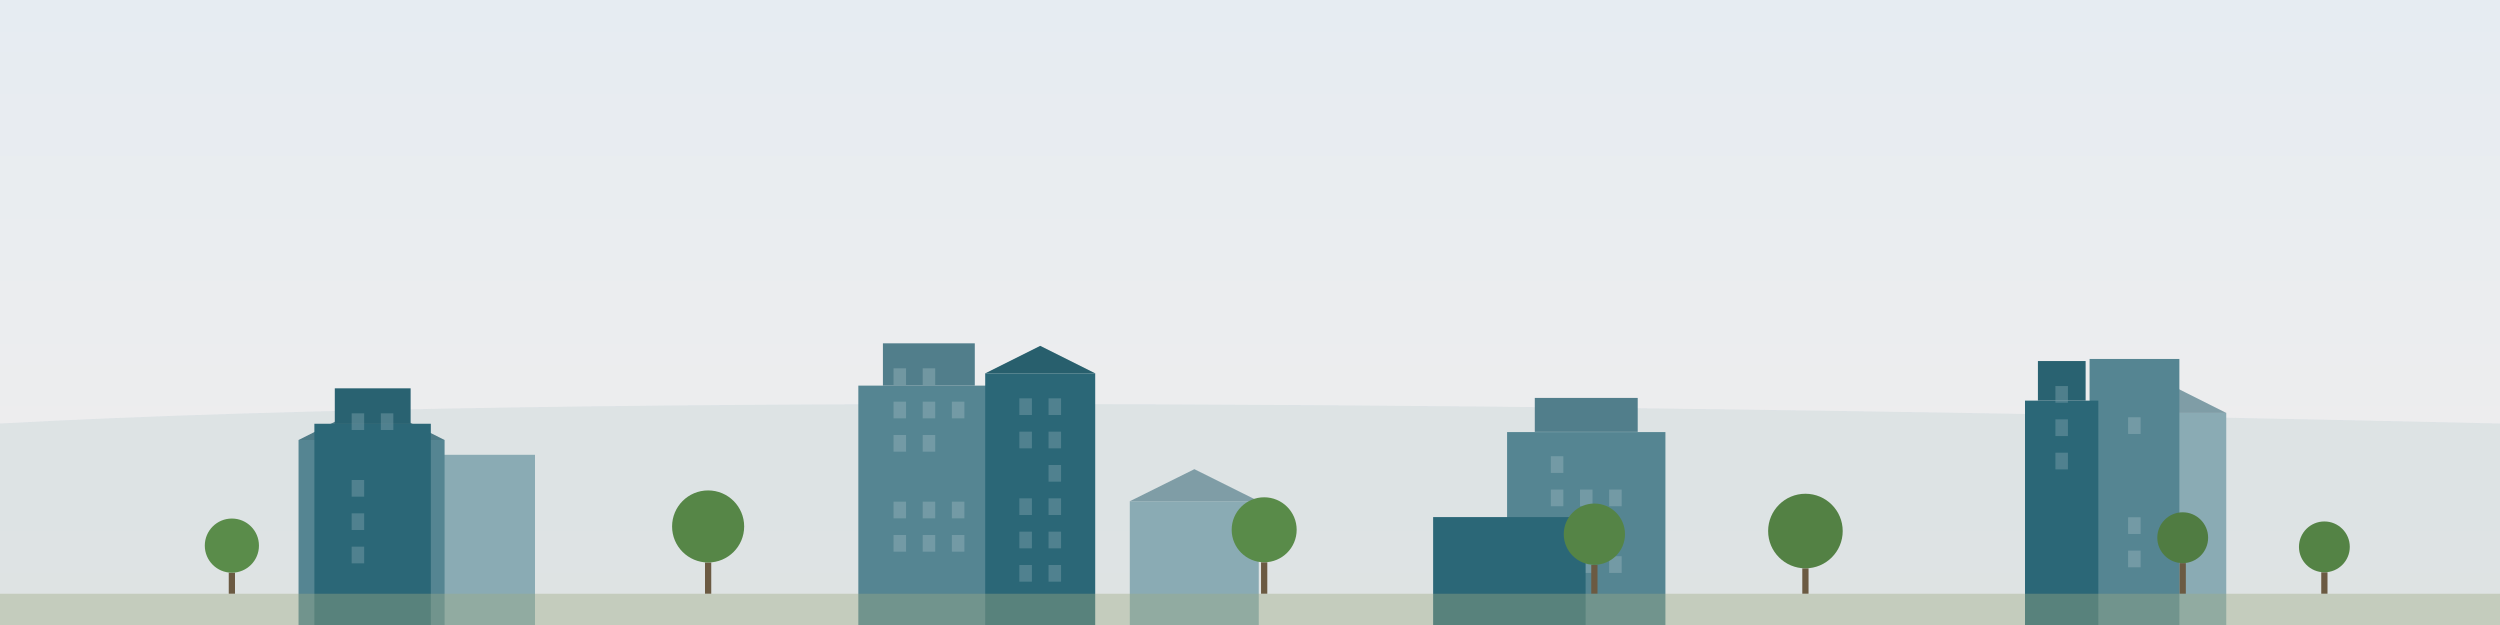
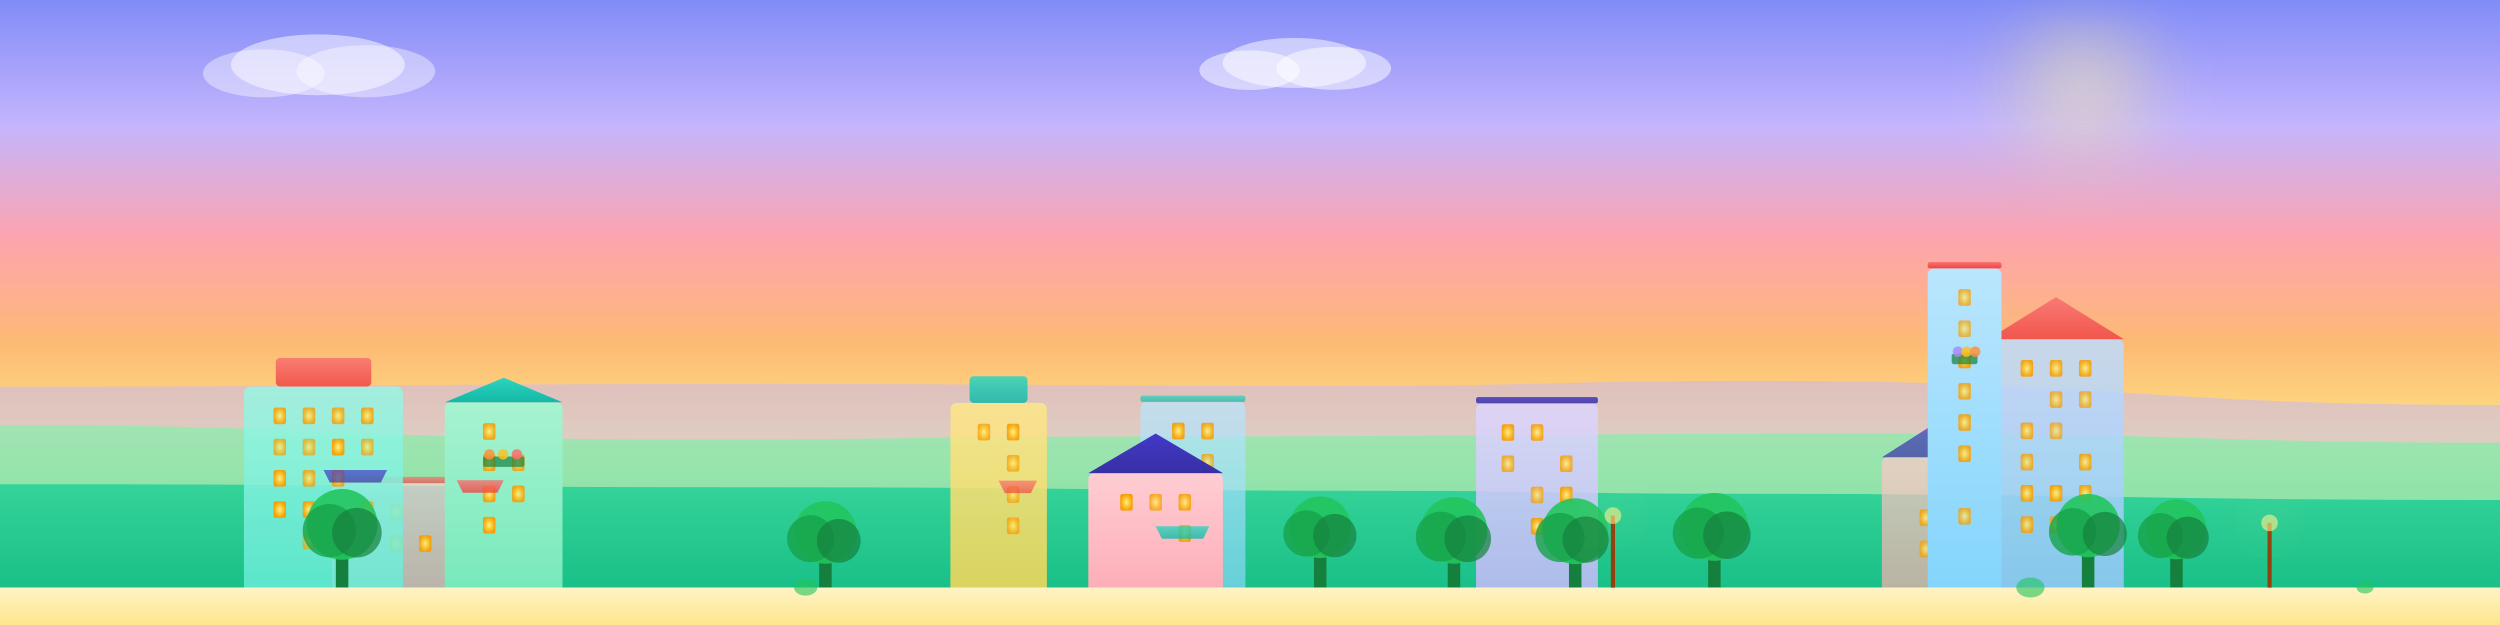
<svg xmlns="http://www.w3.org/2000/svg" viewBox="0 0 1200 300" width="1200" height="300">
  <defs>
    <linearGradient id="skyGrad" x1="0" y1="0" x2="0" y2="1">
-       <stop offset="0%" stop-color="#e6ecf2" />
-       <stop offset="100%" stop-color="#f0eeec" />
-     </linearGradient>
+       <stop offset="0%" stop-color="#818cf8" />
+       <stop offset="20%" stop-color="#c4b5fd" />
+       <stop offset="38%" stop-color="#fda4af" />
+       <stop offset="55%" stop-color="#fdba74" />
+       <stop offset="75%" stop-color="#fef08a" />
+       <stop offset="100%" stop-color="#fef9c3" />
+     </linearGradient>
+     <linearGradient id="bldg_coral" x1="0" y1="0" x2="0" y2="1">
+       <stop offset="0%" stop-color="#fecaca" />
+       <stop offset="100%" stop-color="#fca5a5" />
+     </linearGradient>
+     <linearGradient id="bldg_teal" x1="0" y1="0" x2="0" y2="1">
+       <stop offset="0%" stop-color="#99f6e4" />
+       <stop offset="100%" stop-color="#5eead4" />
+     </linearGradient>
+     <linearGradient id="bldg_amber" x1="0" y1="0" x2="0" y2="1">
+       <stop offset="0%" stop-color="#fde68a" />
+       <stop offset="100%" stop-color="#fcd34d" />
+     </linearGradient>
+     <linearGradient id="bldg_lavender" x1="0" y1="0" x2="0" y2="1">
+       <stop offset="0%" stop-color="#ddd6fe" />
+       <stop offset="100%" stop-color="#c4b5fd" />
+     </linearGradient>
+     <linearGradient id="bldg_blue" x1="0" y1="0" x2="0" y2="1">
+       <stop offset="0%" stop-color="#bfdbfe" />
+       <stop offset="100%" stop-color="#93c5fd" />
+     </linearGradient>
+     <linearGradient id="bldg_mint" x1="0" y1="0" x2="0" y2="1">
+       <stop offset="0%" stop-color="#a7f3d0" />
+       <stop offset="100%" stop-color="#6ee7b7" />
+     </linearGradient>
+     <linearGradient id="bldg_rose" x1="0" y1="0" x2="0" y2="1">
+       <stop offset="0%" stop-color="#fecdd3" />
+       <stop offset="100%" stop-color="#fda4af" />
+     </linearGradient>
+     <linearGradient id="bldg_sky" x1="0" y1="0" x2="0" y2="1">
+       <stop offset="0%" stop-color="#bae6fd" />
+       <stop offset="100%" stop-color="#7dd3fc" />
+     </linearGradient>
+     <linearGradient id="roof_navyRoof" x1="0" y1="0" x2="0" y2="1">
+       <stop offset="0%" stop-color="#4338ca" />
+       <stop offset="100%" stop-color="#3730a3" />
+     </linearGradient>
+     <linearGradient id="roof_coralRoof" x1="0" y1="0" x2="0" y2="1">
+       <stop offset="0%" stop-color="#f87171" />
+       <stop offset="100%" stop-color="#ef4444" />
+     </linearGradient>
+     <linearGradient id="roof_tealRoof" x1="0" y1="0" x2="0" y2="1">
+       <stop offset="0%" stop-color="#2dd4bf" />
+       <stop offset="100%" stop-color="#14b8a6" />
+     </linearGradient>
+     <radialGradient id="windowGlow" cx="50%" cy="50%" r="50%">
+       <stop offset="0%" stop-color="#fef08a" />
+       <stop offset="60%" stop-color="#fbbf24" />
+       <stop offset="100%" stop-color="#f59e0b" />
+     </radialGradient>
+     <linearGradient id="hillFar" x1="0" y1="0" x2="0" y2="1">
+       <stop offset="0%" stop-color="#c4b5fd" />
+       <stop offset="100%" stop-color="#a5b4fc" />
+     </linearGradient>
+     <linearGradient id="hillMid" x1="0" y1="0" x2="0" y2="1">
+       <stop offset="0%" stop-color="#86efac" />
+       <stop offset="100%" stop-color="#4ade80" />
+     </linearGradient>
+     <linearGradient id="hillNear" x1="0" y1="0" x2="0" y2="1">
+       <stop offset="0%" stop-color="#34d399" />
+       <stop offset="100%" stop-color="#10b981" />
+     </linearGradient>
+     <linearGradient id="hillDesertFar" x1="0" y1="0" x2="0" y2="1">
+       <stop offset="0%" stop-color="#fde68a" />
+       <stop offset="100%" stop-color="#fcd34d" />
+     </linearGradient>
+     <linearGradient id="hillDesertMid" x1="0" y1="0" x2="0" y2="1">
+       <stop offset="0%" stop-color="#fcd34d" />
+       <stop offset="100%" stop-color="#fbbf24" />
+     </linearGradient>
+     <linearGradient id="hillDesertNear" x1="0" y1="0" x2="0" y2="1">
+       <stop offset="0%" stop-color="#fbbf24" />
+       <stop offset="100%" stop-color="#f59e0b" />
+     </linearGradient>
+     <linearGradient id="groundGrad" x1="0" y1="0" x2="0" y2="1">
+       <stop offset="0%" stop-color="#fef3c7" />
+       <stop offset="100%" stop-color="#fde68a" />
+     </linearGradient>
+     <linearGradient id="waterGrad" x1="0" y1="0" x2="0" y2="1">
+       <stop offset="0%" stop-color="#bfdbfe" />
+       <stop offset="100%" stop-color="#93c5fd" />
+     </linearGradient>
+     <filter id="softGlow" x="-50%" y="-50%" width="200%" height="200%">
+       <feGaussianBlur in="SourceGraphic" stdDeviation="12" />
+     </filter>
  </defs>
  <rect width="1200" height="300" fill="url(#skyGrad)" />
-   <path d="M0 300 L0 203.3 C279.2 188.1, 788.2 193.9, 1200 203.3 L1200 300 Z" fill="#aac2c9" opacity="0.25" />
-   <rect x="188.3" y="218.3" width="68.5" height="81.7" fill="#8aabb4" />
-   <rect x="542.3" y="240.6" width="61.9" height="59.4" fill="#8aabb4" />
-   <polygon points="542.3,240.6 573.3,225.2 604.2,240.6" fill="#7f9da6" />
-   <rect x="998.3" y="198.2" width="70.3" height="101.8" fill="#8aabb4" />
-   <polygon points="998.3,198.2 1033.5,180.6 1068.6,198.2" fill="#7f9da6" />
-   <rect x="143.3" y="211.2" width="70.1" height="88.8" fill="#558592" />
-   <polygon points="143.3,211.2 178.3,193.6 213.4,211.2" fill="#4e7a86" />
-   <rect x="175.3" y="223.2" width="6" height="8" fill="#91b0b8" opacity="0.5" />
-   <rect x="175.3" y="239.2" width="6" height="8" fill="#91b0b8" opacity="0.5" />
-   <rect x="189.3" y="239.2" width="6" height="8" fill="#91b0b8" opacity="0.5" />
-   <rect x="175.3" y="255.2" width="6" height="8" fill="#91b0b8" opacity="0.5" />
-   <rect x="161.3" y="271.2" width="6" height="8" fill="#91b0b8" opacity="0.5" />
-   <rect x="175.3" y="271.2" width="6" height="8" fill="#91b0b8" opacity="0.5" />
-   <rect x="189.3" y="271.2" width="6" height="8" fill="#91b0b8" opacity="0.5" />
-   <rect x="412.0" y="185.1" width="67.8" height="114.9" fill="#558592" />
-   <rect x="423.8" y="164.8" width="44.1" height="20.3" fill="#517e8b" />
-   <rect x="428.9" y="176.8" width="6" height="8" fill="#91b0b8" opacity="0.5" />
-   <rect x="442.9" y="176.8" width="6" height="8" fill="#91b0b8" opacity="0.5" />
-   <rect x="428.9" y="192.8" width="6" height="8" fill="#91b0b8" opacity="0.5" />
-   <rect x="442.9" y="192.8" width="6" height="8" fill="#91b0b8" opacity="0.5" />
-   <rect x="456.9" y="192.8" width="6" height="8" fill="#91b0b8" opacity="0.5" />
-   <rect x="428.9" y="208.8" width="6" height="8" fill="#91b0b8" opacity="0.5" />
-   <rect x="442.9" y="208.8" width="6" height="8" fill="#91b0b8" opacity="0.5" />
-   <rect x="428.9" y="240.8" width="6" height="8" fill="#91b0b8" opacity="0.5" />
-   <rect x="442.9" y="240.8" width="6" height="8" fill="#91b0b8" opacity="0.5" />
-   <rect x="456.9" y="240.8" width="6" height="8" fill="#91b0b8" opacity="0.5" />
-   <rect x="428.9" y="256.8" width="6" height="8" fill="#91b0b8" opacity="0.5" />
-   <rect x="442.9" y="256.8" width="6" height="8" fill="#91b0b8" opacity="0.5" />
-   <rect x="456.9" y="256.8" width="6" height="8" fill="#91b0b8" opacity="0.5" />
-   <rect x="723.4" y="207.4" width="76.0" height="92.6" fill="#558592" />
-   <rect x="736.7" y="191.0" width="49.4" height="16.3" fill="#517e8b" />
-   <rect x="744.4" y="219.0" width="6" height="8" fill="#91b0b8" opacity="0.5" />
-   <rect x="744.4" y="235.0" width="6" height="8" fill="#91b0b8" opacity="0.5" />
-   <rect x="758.4" y="235.0" width="6" height="8" fill="#91b0b8" opacity="0.5" />
-   <rect x="772.4" y="235.0" width="6" height="8" fill="#91b0b8" opacity="0.5" />
-   <rect x="744.4" y="251.0" width="6" height="8" fill="#91b0b8" opacity="0.5" />
-   <rect x="772.4" y="251.0" width="6" height="8" fill="#91b0b8" opacity="0.5" />
-   <rect x="744.4" y="267.0" width="6" height="8" fill="#91b0b8" opacity="0.5" />
-   <rect x="758.4" y="267.0" width="6" height="8" fill="#91b0b8" opacity="0.5" />
-   <rect x="772.4" y="267.0" width="6" height="8" fill="#91b0b8" opacity="0.5" />
-   <rect x="1003.0" y="172.3" width="43.1" height="127.7" fill="#558592" />
-   <rect x="1021.5" y="200.3" width="6" height="8" fill="#91b0b8" opacity="0.5" />
-   <rect x="1021.5" y="248.3" width="6" height="8" fill="#91b0b8" opacity="0.5" />
-   <rect x="1021.5" y="264.3" width="6" height="8" fill="#91b0b8" opacity="0.5" />
-   <rect x="150.9" y="203.4" width="55.9" height="96.6" fill="#2b6777" />
-   <rect x="160.7" y="186.4" width="36.4" height="17.0" fill="#296271" />
-   <rect x="168.8" y="198.4" width="6" height="8" fill="#759ca7" opacity="0.5" />
-   <rect x="182.8" y="198.4" width="6" height="8" fill="#759ca7" opacity="0.5" />
-   <rect x="168.8" y="230.4" width="6" height="8" fill="#759ca7" opacity="0.5" />
-   <rect x="168.8" y="246.4" width="6" height="8" fill="#759ca7" opacity="0.5" />
-   <rect x="168.8" y="262.4" width="6" height="8" fill="#759ca7" opacity="0.5" />
-   <rect x="472.9" y="179.2" width="52.8" height="120.8" fill="#2b6777" />
-   <polygon points="472.9,179.2 499.3,166.0 525.7,179.2" fill="#285f6d" />
-   <rect x="489.3" y="191.2" width="6" height="8" fill="#759ca7" opacity="0.5" />
-   <rect x="503.3" y="191.2" width="6" height="8" fill="#759ca7" opacity="0.5" />
-   <rect x="489.3" y="207.2" width="6" height="8" fill="#759ca7" opacity="0.5" />
-   <rect x="503.3" y="207.2" width="6" height="8" fill="#759ca7" opacity="0.5" />
-   <rect x="503.3" y="223.2" width="6" height="8" fill="#759ca7" opacity="0.5" />
-   <rect x="489.3" y="239.2" width="6" height="8" fill="#759ca7" opacity="0.5" />
-   <rect x="503.3" y="239.2" width="6" height="8" fill="#759ca7" opacity="0.5" />
-   <rect x="489.3" y="255.2" width="6" height="8" fill="#759ca7" opacity="0.5" />
-   <rect x="503.3" y="255.2" width="6" height="8" fill="#759ca7" opacity="0.5" />
-   <rect x="489.3" y="271.2" width="6" height="8" fill="#759ca7" opacity="0.5" />
-   <rect x="503.3" y="271.2" width="6" height="8" fill="#759ca7" opacity="0.5" />
-   <rect x="687.9" y="248.2" width="73.2" height="51.8" fill="#2b6777" />
-   <rect x="972.0" y="192.3" width="35.2" height="107.7" fill="#2b6777" />
-   <rect x="978.2" y="173.3" width="22.9" height="19.0" fill="#296271" />
-   <rect x="986.6" y="185.3" width="6" height="8" fill="#759ca7" opacity="0.5" />
-   <rect x="986.6" y="201.3" width="6" height="8" fill="#759ca7" opacity="0.5" />
-   <rect x="986.6" y="217.3" width="6" height="8" fill="#759ca7" opacity="0.5" />
-   <line x1="339.9" y1="285.0" x2="339.9" y2="270.0" stroke="#6b5a42" stroke-width="3" />
-   <circle cx="339.9" cy="252.7" r="17.3" fill="#568647" />
-   <line x1="606.8" y1="285.0" x2="606.8" y2="269.9" stroke="#6b5a42" stroke-width="3" />
-   <circle cx="606.8" cy="254.3" r="15.6" fill="#598b49" />
-   <line x1="866.6" y1="285.0" x2="866.6" y2="272.8" stroke="#6b5a42" stroke-width="3" />
-   <circle cx="866.6" cy="254.9" r="17.9" fill="#538144" />
-   <line x1="1047.7" y1="285.0" x2="1047.7" y2="270.3" stroke="#6b5a42" stroke-width="3" />
-   <circle cx="1047.7" cy="258.1" r="12.2" fill="#507c42" />
-   <line x1="1115.7" y1="285.0" x2="1115.7" y2="274.7" stroke="#6b5a42" stroke-width="3" />
-   <circle cx="1115.7" cy="262.5" r="12.2" fill="#548345" />
-   <line x1="111.3" y1="285.0" x2="111.3" y2="274.9" stroke="#6b5a42" stroke-width="3" />
-   <circle cx="111.3" cy="261.9" r="13.0" fill="#5a8c4a" />
-   <line x1="765.3" y1="285.0" x2="765.3" y2="271.1" stroke="#6b5a42" stroke-width="3" />
-   <circle cx="765.3" cy="256.4" r="14.7" fill="#558446" />
-   <rect x="0" y="285" width="1200" height="15" fill="#9aaa85" opacity="0.4" />
+   <circle cx="999.6" cy="41.2" r="45" fill="#fef08a" opacity="0.12" filter="url(#softGlow)" />
+   <circle cx="999.6" cy="41.2" r="30" fill="#fde68a" opacity="0.18" filter="url(#softGlow)" />
+   <circle cx="999.6" cy="41.2" r="16" fill="#fef9c3" opacity="0.25" filter="url(#softGlow)" />
+   <ellipse cx="152.6" cy="31.1" rx="41.7" ry="14.6" fill="white" opacity="0.5" />
+   <ellipse cx="126.6" cy="35.2" rx="29.2" ry="11.5" fill="white" opacity="0.4" />
+   <ellipse cx="175.6" cy="34.2" rx="33.3" ry="12.5" fill="white" opacity="0.4" />
+   <ellipse cx="621.3" cy="30.2" rx="34.4" ry="12.0" fill="white" opacity="0.5" />
+   <ellipse cx="599.8" cy="33.7" rx="24.1" ry="9.5" fill="white" opacity="0.5" />
+   <ellipse cx="640.2" cy="32.8" rx="27.5" ry="10.3" fill="white" opacity="0.5" />
+   <path d="M0 300 L0.0 185.6 C185.2 185.6, 185.2 184.3, 370.4 184.3 C506.2 184.3, 506.2 185.3, 642.1 185.3 C742.8 185.3, 742.8 182.8, 843.5 182.8 C1021.7 182.8, 1021.7 194.4, 1200.0 194.4 L1200 300 Z" fill="url(#hillFar)" opacity="0.5" />
+   <path d="M0 300 L0.0 204.1 C166.6 204.1, 166.6 211.0, 333.2 211.0 C442.6 211.0, 442.6 209.5, 552.1 209.5 C731.0 209.5, 731.0 208.1, 909.9 208.1 C1055.0 208.1, 1055.0 212.5, 1200.0 212.5 L1200 300 Z" fill="url(#hillMid)" opacity="0.7" />
+   <path d="M0 300 L0.0 232.4 C186.7 232.4, 186.7 233.9, 373.4 233.9 C521.2 233.9, 521.2 235.6, 669.0 235.6 C748.6 235.6, 748.6 237.0, 828.2 237.0 C1014.1 237.0, 1014.1 240.0, 1200.0 240.0 L1200 300 Z" fill="url(#hillNear)" opacity="1" />
+   <rect x="159.3" y="231.9" width="75.8" height="68.1" rx="3" fill="url(#bldg_rose)" opacity="0.7" />
+   <rect x="159.3" y="228.9" width="75.8" height="3" rx="1" fill="url(#roof_coralRoof)" opacity="0.7" />
+   <rect x="173.1" y="241.9" width="6" height="8" rx="1" fill="url(#windowGlow)" opacity="0.992" />
+   <rect x="187.1" y="241.9" width="6" height="8" rx="1" fill="url(#windowGlow)" opacity="0.709" />
+   <rect x="173.1" y="256.9" width="6" height="8" rx="1" fill="url(#windowGlow)" opacity="0.786" />
+   <rect x="187.1" y="256.9" width="6" height="8" rx="1" fill="url(#windowGlow)" opacity="0.883" />
+   <rect x="201.1" y="256.9" width="6" height="8" rx="1" fill="url(#windowGlow)" opacity="0.957" />
+   <rect x="215.1" y="256.9" width="6" height="8" rx="1" fill="url(#windowGlow)" opacity="0.725" />
+   <rect x="547.4" y="192.9" width="50.4" height="107.1" rx="3" fill="url(#bldg_sky)" opacity="0.7" />
+   <rect x="547.4" y="189.9" width="50.4" height="3" rx="1" fill="url(#roof_tealRoof)" opacity="0.7" />
+   <rect x="562.6" y="202.9" width="6" height="8" rx="1" fill="url(#windowGlow)" opacity="0.947" />
+   <rect x="576.6" y="202.9" width="6" height="8" rx="1" fill="url(#windowGlow)" opacity="0.896" />
+   <rect x="562.6" y="217.9" width="6" height="8" rx="1" fill="url(#windowGlow)" opacity="0.993" />
+   <rect x="576.6" y="217.9" width="6" height="8" rx="1" fill="url(#windowGlow)" opacity="0.739" />
+   <rect x="562.6" y="232.9" width="6" height="8" rx="1" fill="url(#windowGlow)" opacity="0.985" />
+   <rect x="576.6" y="232.9" width="6" height="8" rx="1" fill="url(#windowGlow)" opacity="0.925" />
+   <rect x="562.6" y="247.9" width="6" height="8" rx="1" fill="url(#windowGlow)" opacity="0.71" />
+   <rect x="576.6" y="247.9" width="6" height="8" rx="1" fill="url(#windowGlow)" opacity="0.827" />
+   <rect x="903.3" y="219.5" width="56.1" height="80.5" rx="3" fill="url(#bldg_coral)" opacity="0.7" />
+   <polygon points="903.3,219.5 931.4,201.6 959.4,219.5" fill="url(#roof_navyRoof)" opacity="0.7" />
+   <rect x="935.4" y="229.5" width="6" height="8" rx="1" fill="url(#windowGlow)" opacity="0.731" />
+   <rect x="921.4" y="244.5" width="6" height="8" rx="1" fill="url(#windowGlow)" opacity="0.806" />
+   <rect x="935.4" y="244.5" width="6" height="8" rx="1" fill="url(#windowGlow)" opacity="0.909" />
+   <rect x="921.4" y="259.5" width="6" height="8" rx="1" fill="url(#windowGlow)" opacity="0.726" />
+   <rect x="935.4" y="259.5" width="6" height="8" rx="1" fill="url(#windowGlow)" opacity="0.99" />
+   <rect x="117.1" y="185.6" width="76.3" height="114.4" rx="3" fill="url(#bldg_teal)" opacity="0.85" />
+   <rect x="132.4" y="171.8" width="45.8" height="13.7" rx="2" fill="url(#roof_coralRoof)" opacity="0.85" />
+   <rect x="131.3" y="195.6" width="6" height="8" rx="1" fill="url(#windowGlow)" opacity="0.885" />
+   <rect x="145.3" y="195.6" width="6" height="8" rx="1" fill="url(#windowGlow)" opacity="0.829" />
+   <rect x="159.3" y="195.6" width="6" height="8" rx="1" fill="url(#windowGlow)" opacity="0.827" />
+   <rect x="173.3" y="195.6" width="6" height="8" rx="1" fill="url(#windowGlow)" opacity="0.864" />
+   <rect x="131.3" y="210.6" width="6" height="8" rx="1" fill="url(#windowGlow)" opacity="0.751" />
+   <rect x="145.3" y="210.6" width="6" height="8" rx="1" fill="url(#windowGlow)" opacity="0.711" />
+   <rect x="159.3" y="210.6" width="6" height="8" rx="1" fill="url(#windowGlow)" opacity="0.972" />
+   <rect x="173.3" y="210.6" width="6" height="8" rx="1" fill="url(#windowGlow)" opacity="0.717" />
+   <rect x="131.3" y="225.6" width="6" height="8" rx="1" fill="url(#windowGlow)" opacity="0.951" />
+   <rect x="145.3" y="225.6" width="6" height="8" rx="1" fill="url(#windowGlow)" opacity="0.8" />
+   <rect x="159.3" y="225.6" width="6" height="8" rx="1" fill="url(#windowGlow)" opacity="0.878" />
+   <rect x="131.3" y="240.6" width="6" height="8" rx="1" fill="url(#windowGlow)" opacity="0.994" />
+   <rect x="145.3" y="240.6" width="6" height="8" rx="1" fill="url(#windowGlow)" opacity="0.936" />
+   <rect x="173.3" y="240.6" width="6" height="8" rx="1" fill="url(#windowGlow)" opacity="0.717" />
+   <rect x="145.3" y="255.6" width="6" height="8" rx="1" fill="url(#windowGlow)" opacity="0.705" />
+   <path d="M155.3 225.6 L185.8 225.6 L182.8 231.6 L158.3 231.6 Z" fill="url(#roof_navyRoof)" opacity="0.68" />
+   <rect x="456.2" y="193.4" width="46.3" height="106.6" rx="3" fill="url(#bldg_amber)" opacity="0.85" />
+   <rect x="465.4" y="180.6" width="27.8" height="12.8" rx="2" fill="url(#roof_tealRoof)" opacity="0.85" />
+   <rect x="469.3" y="203.4" width="6" height="8" rx="1" fill="url(#windowGlow)" opacity="0.792" />
+   <rect x="483.3" y="203.4" width="6" height="8" rx="1" fill="url(#windowGlow)" opacity="0.919" />
+   <rect x="483.3" y="218.4" width="6" height="8" rx="1" fill="url(#windowGlow)" opacity="0.738" />
+   <rect x="483.3" y="233.4" width="6" height="8" rx="1" fill="url(#windowGlow)" opacity="0.711" />
+   <rect x="483.3" y="248.4" width="6" height="8" rx="1" fill="url(#windowGlow)" opacity="0.758" />
+   <path d="M479.3 230.7 L497.8 230.7 L494.8 236.7 L482.3 236.7 Z" fill="url(#roof_coralRoof)" opacity="0.68" />
+   <rect x="708.5" y="193.6" width="58.5" height="106.4" rx="3" fill="url(#bldg_lavender)" opacity="0.85" />
+   <rect x="708.5" y="190.6" width="58.5" height="3" rx="1" fill="url(#roof_navyRoof)" opacity="0.85" />
+   <rect x="720.8" y="203.6" width="6" height="8" rx="1" fill="url(#windowGlow)" opacity="0.936" />
+   <rect x="734.8" y="203.6" width="6" height="8" rx="1" fill="url(#windowGlow)" opacity="0.868" />
+   <rect x="720.8" y="218.6" width="6" height="8" rx="1" fill="url(#windowGlow)" opacity="0.783" />
+   <rect x="748.8" y="218.6" width="6" height="8" rx="1" fill="url(#windowGlow)" opacity="0.801" />
+   <rect x="734.8" y="233.6" width="6" height="8" rx="1" fill="url(#windowGlow)" opacity="0.747" />
+   <rect x="748.8" y="233.6" width="6" height="8" rx="1" fill="url(#windowGlow)" opacity="0.93" />
+   <rect x="734.8" y="248.6" width="6" height="8" rx="1" fill="url(#windowGlow)" opacity="0.918" />
+   <rect x="748.8" y="248.6" width="6" height="8" rx="1" fill="url(#windowGlow)" opacity="0.896" />
+   <rect x="954.4" y="162.8" width="65.0" height="137.2" rx="3" fill="url(#bldg_blue)" opacity="0.85" />
+   <polygon points="954.4,162.8 986.9,142.6 1019.4,162.8" fill="url(#roof_coralRoof)" opacity="0.85" />
+   <rect x="969.9" y="172.8" width="6" height="8" rx="1" fill="url(#windowGlow)" opacity="0.909" />
+   <rect x="983.9" y="172.8" width="6" height="8" rx="1" fill="url(#windowGlow)" opacity="0.867" />
+   <rect x="997.9" y="172.8" width="6" height="8" rx="1" fill="url(#windowGlow)" opacity="0.893" />
+   <rect x="983.9" y="187.8" width="6" height="8" rx="1" fill="url(#windowGlow)" opacity="0.746" />
+   <rect x="997.9" y="187.8" width="6" height="8" rx="1" fill="url(#windowGlow)" opacity="0.736" />
+   <rect x="969.9" y="202.8" width="6" height="8" rx="1" fill="url(#windowGlow)" opacity="0.802" />
+   <rect x="983.9" y="202.8" width="6" height="8" rx="1" fill="url(#windowGlow)" opacity="0.709" />
+   <rect x="969.9" y="217.8" width="6" height="8" rx="1" fill="url(#windowGlow)" opacity="0.784" />
+   <rect x="997.9" y="217.8" width="6" height="8" rx="1" fill="url(#windowGlow)" opacity="0.853" />
+   <rect x="969.9" y="232.8" width="6" height="8" rx="1" fill="url(#windowGlow)" opacity="0.886" />
+   <rect x="983.9" y="232.8" width="6" height="8" rx="1" fill="url(#windowGlow)" opacity="0.929" />
+   <rect x="997.9" y="232.8" width="6" height="8" rx="1" fill="url(#windowGlow)" opacity="0.904" />
+   <rect x="969.9" y="247.8" width="6" height="8" rx="1" fill="url(#windowGlow)" opacity="0.832" />
+   <rect x="983.9" y="247.8" width="6" height="8" rx="1" fill="url(#windowGlow)" opacity="0.75" />
+   <rect x="213.5" y="193.1" width="56.5" height="106.9" rx="3" fill="url(#bldg_mint)" opacity="1" />
+   <polygon points="213.5,193.1 241.8,181.3 270.0,193.1" fill="url(#roof_tealRoof)" opacity="1" />
+   <rect x="231.8" y="203.1" width="6" height="8" rx="1" fill="url(#windowGlow)" opacity="0.897" />
+   <rect x="231.8" y="218.1" width="6" height="8" rx="1" fill="url(#windowGlow)" opacity="0.933" />
+   <rect x="245.8" y="218.1" width="6" height="8" rx="1" fill="url(#windowGlow)" opacity="0.83" />
+   <rect x="231.8" y="233.1" width="6" height="8" rx="1" fill="url(#windowGlow)" opacity="0.942" />
+   <rect x="245.8" y="233.1" width="6" height="8" rx="1" fill="url(#windowGlow)" opacity="0.918" />
+   <rect x="231.8" y="248.1" width="6" height="8" rx="1" fill="url(#windowGlow)" opacity="0.977" />
+   <rect x="236.8" y="284.0" width="10" height="16" rx="2" fill="url(#roof_navyRoof)" opacity="0.8" />
+   <rect x="238.8" y="287.0" width="6" height="10" rx="1" fill="url(#windowGlow)" opacity="0.45" />
+   <path d="M219.2 230.5 L241.8 230.5 L238.8 236.5 L222.2 236.5 Z" fill="url(#roof_coralRoof)" opacity="0.8" />
+   <rect x="231.9" y="219.1" width="19.8" height="5" rx="1" fill="#15803d" opacity="0.7" />
+   <circle cx="234.9" cy="218.1" r="2.5" fill="#fb923c" opacity="0.85" />
+   <circle cx="241.5" cy="218.1" r="2.5" fill="#fbbf24" opacity="0.85" />
+   <circle cx="248.1" cy="218.1" r="2.5" fill="#f87171" opacity="0.85" />
+   <rect x="522.4" y="227.1" width="64.6" height="72.9" rx="3" fill="url(#bldg_rose)" opacity="1" />
+   <polygon points="522.4,227.1 554.7,208.1 587.0,227.1" fill="url(#roof_navyRoof)" opacity="1" />
+   <rect x="537.7" y="237.1" width="6" height="8" rx="1" fill="url(#windowGlow)" opacity="0.999" />
+   <rect x="551.7" y="237.1" width="6" height="8" rx="1" fill="url(#windowGlow)" opacity="0.798" />
+   <rect x="565.7" y="237.1" width="6" height="8" rx="1" fill="url(#windowGlow)" opacity="0.867" />
+   <rect x="565.7" y="252.1" width="6" height="8" rx="1" fill="url(#windowGlow)" opacity="0.971" />
+   <rect x="549.7" y="284.0" width="10" height="16" rx="2" fill="url(#roof_navyRoof)" opacity="0.8" />
+   <rect x="551.7" y="287.0" width="6" height="10" rx="1" fill="url(#windowGlow)" opacity="0.45" />
+   <path d="M554.7 252.6 L580.5 252.6 L577.5 258.6 L557.7 258.6 Z" fill="url(#roof_tealRoof)" opacity="0.8" />
+   <rect x="925.3" y="128.8" width="35.4" height="171.2" rx="3" fill="url(#bldg_sky)" opacity="1" />
+   <rect x="925.3" y="125.8" width="35.4" height="3" rx="1" fill="url(#roof_coralRoof)" opacity="1" />
+   <rect x="940.0" y="138.8" width="6" height="8" rx="1" fill="url(#windowGlow)" opacity="0.754" />
+   <rect x="940.0" y="153.8" width="6" height="8" rx="1" fill="url(#windowGlow)" opacity="0.702" />
+   <rect x="940.0" y="168.8" width="6" height="8" rx="1" fill="url(#windowGlow)" opacity="0.936" />
+   <rect x="940.0" y="183.8" width="6" height="8" rx="1" fill="url(#windowGlow)" opacity="0.819" />
+   <rect x="940.0" y="198.8" width="6" height="8" rx="1" fill="url(#windowGlow)" opacity="0.858" />
+   <rect x="940.0" y="213.8" width="6" height="8" rx="1" fill="url(#windowGlow)" opacity="0.885" />
+   <rect x="940.0" y="243.8" width="6" height="8" rx="1" fill="url(#windowGlow)" opacity="0.759" />
+   <rect x="938.0" y="284.0" width="10" height="16" rx="2" fill="url(#roof_navyRoof)" opacity="0.8" />
+   <rect x="940.0" y="287.0" width="6" height="10" rx="1" fill="url(#windowGlow)" opacity="0.45" />
+   <rect x="936.8" y="169.8" width="12.4" height="5" rx="1" fill="#15803d" opacity="0.7" />
+   <circle cx="939.8" cy="168.8" r="2.5" fill="#a78bfa" opacity="0.85" />
+   <circle cx="943.9" cy="168.8" r="2.5" fill="#fbbf24" opacity="0.85" />
+   <circle cx="948.1" cy="168.8" r="2.5" fill="#fb923c" opacity="0.85" />
+   <rect x="393.2" y="266.7" width="6" height="18.3" rx="2" fill="#15803d" />
+   <circle cx="396.2" cy="255.6" r="15.0" fill="#22c55e" opacity="0.9" />
+   <circle cx="389.1" cy="258.6" r="11.3" fill="#16a34a" opacity="0.8" />
+   <circle cx="402.6" cy="259.6" r="10.5" fill="#15803d" opacity="0.7" />
+   <rect x="753.1" y="266.8" width="6" height="18.2" rx="2" fill="#15803d" />
+   <circle cx="756.1" cy="255.0" r="15.8" fill="#22c55e" opacity="0.9" />
+   <circle cx="748.8" cy="258.0" r="11.8" fill="#16a34a" opacity="0.8" />
+   <circle cx="761.1" cy="259.0" r="11.1" fill="#15803d" opacity="0.7" />
+   <rect x="161.2" y="264.8" width="6" height="20.2" rx="2" fill="#15803d" />
+   <circle cx="164.2" cy="251.7" r="17.0" fill="#22c55e" opacity="0.9" />
+   <circle cx="158.1" cy="254.7" r="12.8" fill="#16a34a" opacity="0.8" />
+   <circle cx="171.3" cy="255.7" r="11.9" fill="#15803d" opacity="0.7" />
+   <rect x="999.3" y="263.5" width="6" height="21.5" rx="2" fill="#15803d" />
+   <circle cx="1002.3" cy="252.3" r="15.2" fill="#22c55e" opacity="0.9" />
+   <circle cx="994.9" cy="255.3" r="11.4" fill="#16a34a" opacity="0.8" />
+   <circle cx="1010.3" cy="256.3" r="10.6" fill="#15803d" opacity="0.7" />
+   <rect x="819.9" y="265.2" width="6" height="19.8" rx="2" fill="#15803d" />
+   <circle cx="822.9" cy="252.9" r="16.3" fill="#22c55e" opacity="0.9" />
+   <circle cx="815.2" cy="255.9" r="12.3" fill="#16a34a" opacity="0.8" />
+   <circle cx="828.9" cy="256.9" r="11.4" fill="#15803d" opacity="0.7" />
+   <rect x="1041.7" y="264.5" width="6" height="20.5" rx="2" fill="#15803d" />
+   <circle cx="1044.7" cy="254.1" r="14.4" fill="#22c55e" opacity="0.9" />
+   <circle cx="1037.0" cy="257.1" r="10.8" fill="#16a34a" opacity="0.8" />
+   <circle cx="1050.1" cy="258.1" r="10.1" fill="#15803d" opacity="0.7" />
+   <rect x="630.7" y="263.9" width="6" height="21.1" rx="2" fill="#15803d" />
+   <circle cx="633.7" cy="253.1" r="14.8" fill="#22c55e" opacity="0.9" />
+   <circle cx="627.1" cy="256.1" r="11.1" fill="#16a34a" opacity="0.8" />
+   <circle cx="640.7" cy="257.1" r="10.4" fill="#15803d" opacity="0.7" />
+   <rect x="694.9" y="266.6" width="6" height="18.4" rx="2" fill="#15803d" />
+   <circle cx="697.9" cy="254.6" r="16.0" fill="#22c55e" opacity="0.9" />
+   <circle cx="691.6" cy="257.6" r="12.0" fill="#16a34a" opacity="0.8" />
+   <circle cx="704.5" cy="258.6" r="11.2" fill="#15803d" opacity="0.7" />
+   <rect x="0" y="282" width="1200" height="18" fill="url(#groundGrad)" />
+   <line x1="774.2" y1="282.0" x2="774.2" y2="247.5" stroke="#92400e" stroke-width="2" />
+   <circle cx="774.2" cy="247.5" r="4" fill="#fef08a" opacity="0.6" />
+   <circle cx="774.2" cy="247.5" r="8" fill="#fef08a" opacity="0.15" filter="url(#softGlow)" />
+   <line x1="1089.4" y1="282.0" x2="1089.4" y2="251.0" stroke="#92400e" stroke-width="2" />
+   <circle cx="1089.4" cy="251.0" r="4" fill="#fef08a" opacity="0.6" />
+   <circle cx="1089.4" cy="251.0" r="8" fill="#fef08a" opacity="0.15" filter="url(#softGlow)" />
+   <ellipse cx="386.7" cy="282.0" rx="5.6" ry="3.9" fill="#22c55e" opacity="0.6" />
+   <ellipse cx="1135.2" cy="282.0" rx="4.1" ry="2.9" fill="#22c55e" opacity="0.6" />
+   <ellipse cx="974.6" cy="282.0" rx="6.8" ry="4.8" fill="#22c55e" opacity="0.6" />
</svg>
